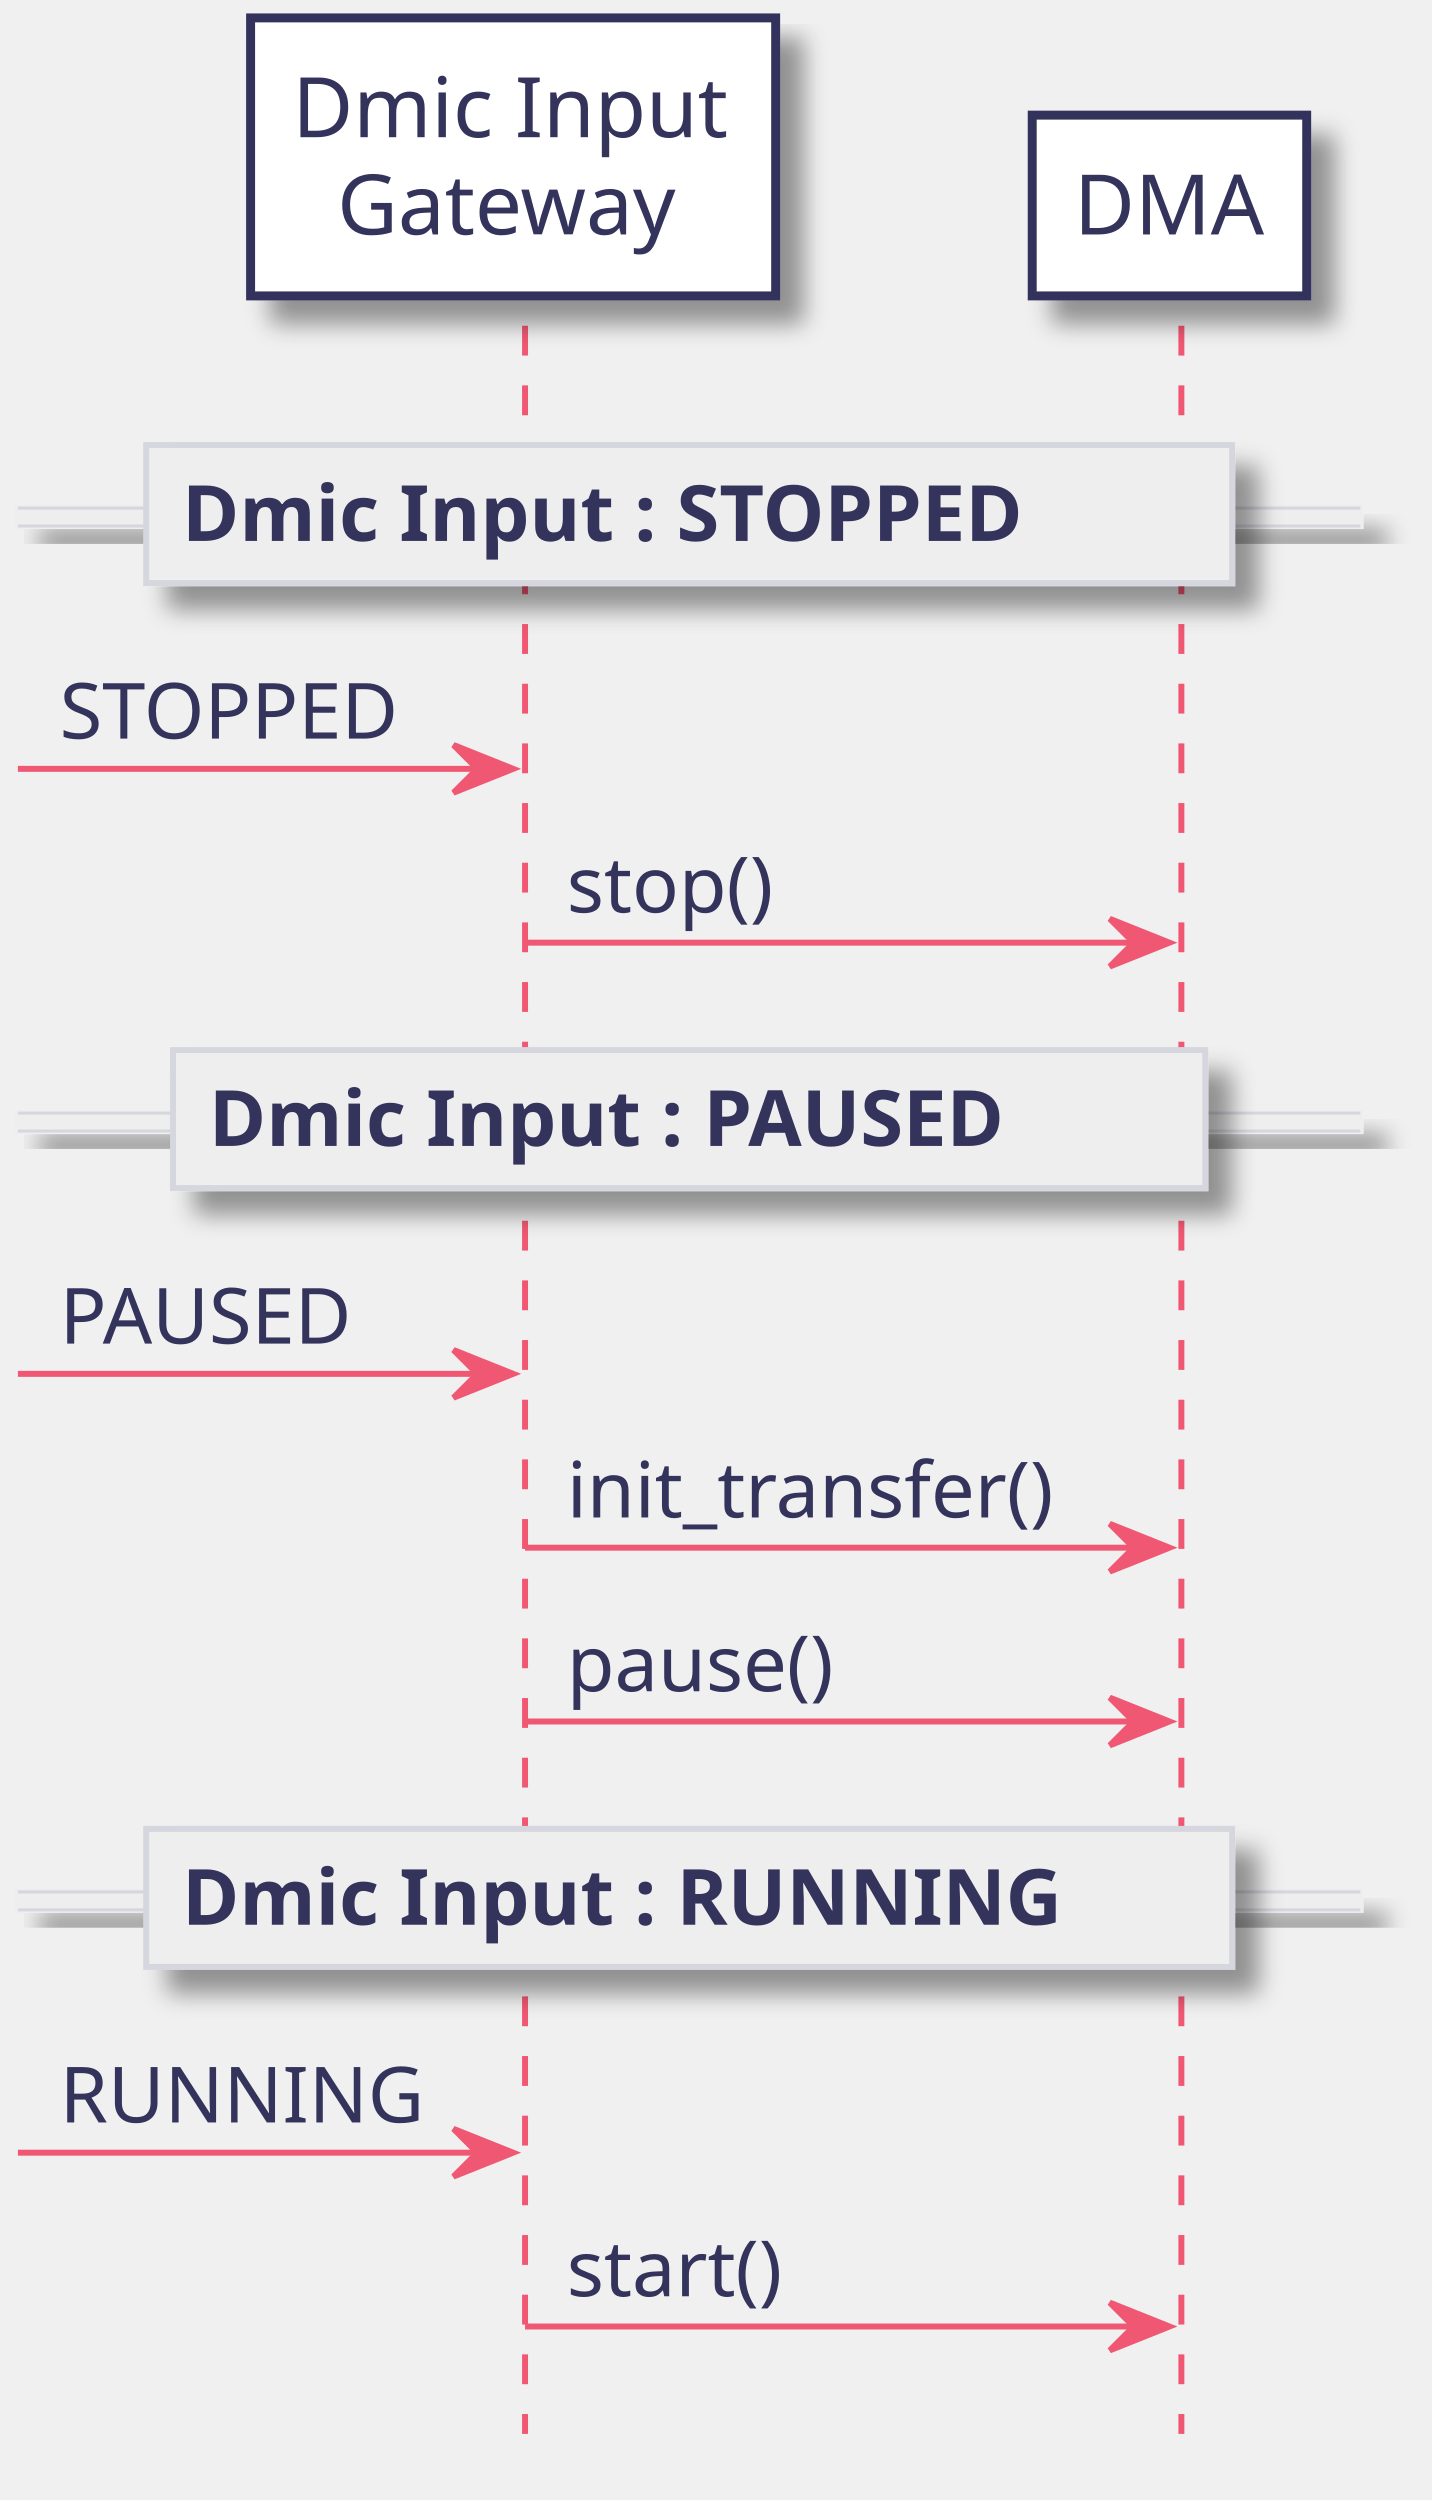
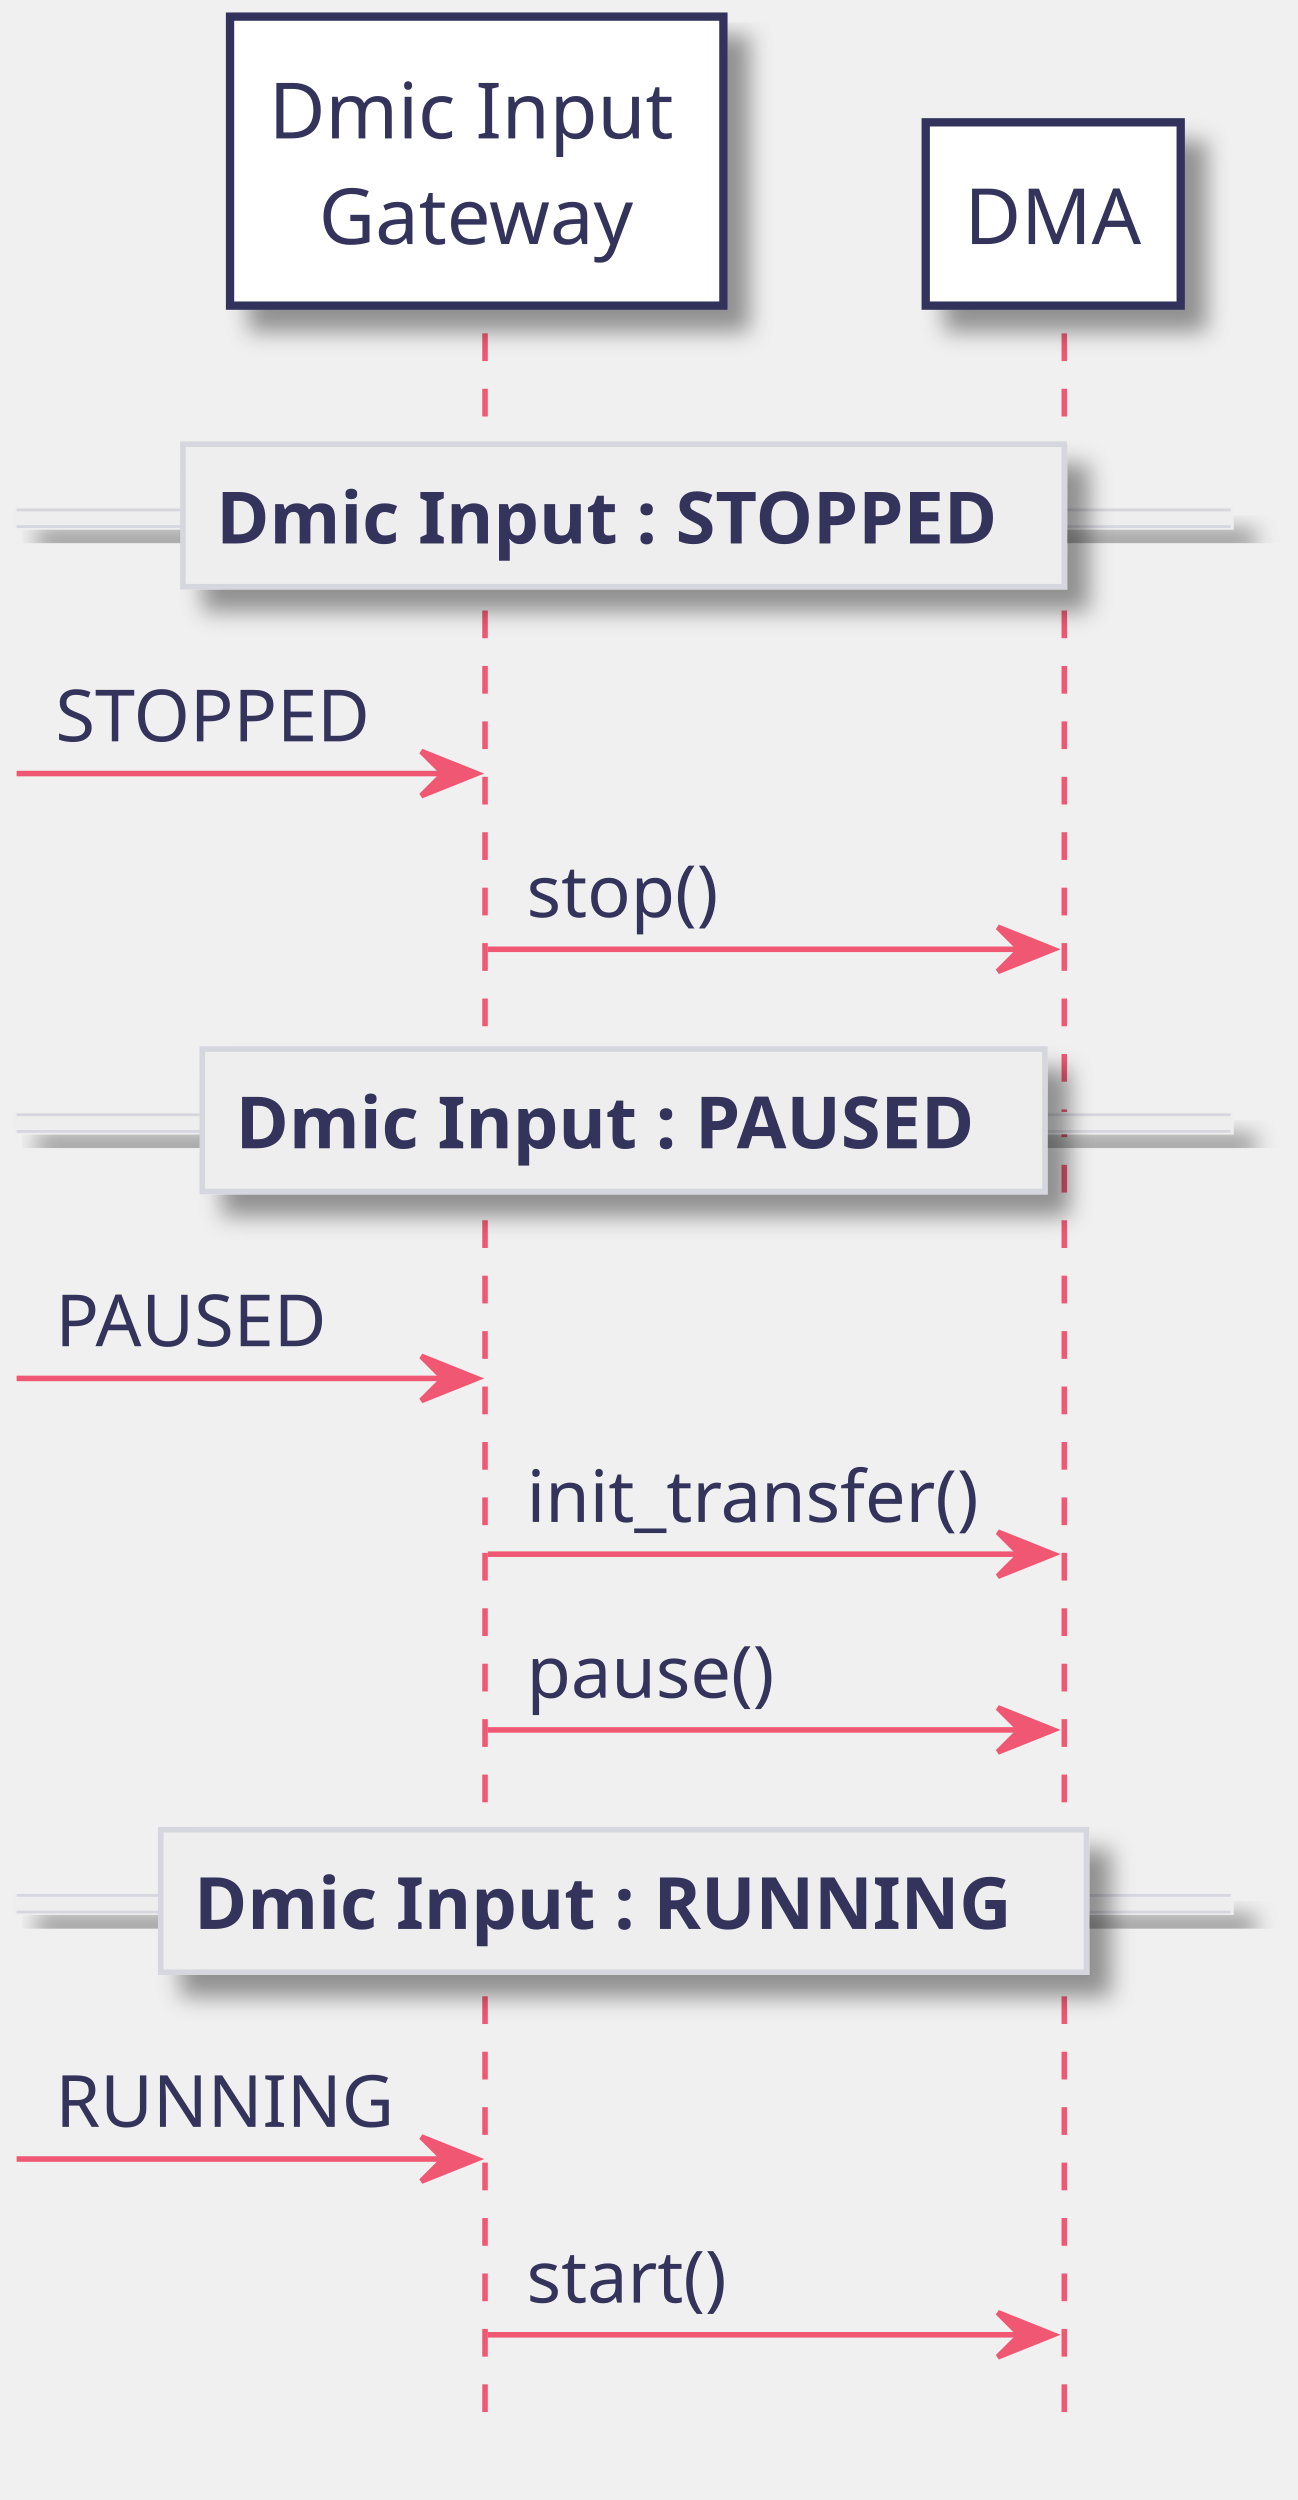
- <svg xmlns="http://www.w3.org/2000/svg" contentScriptType="application/ecmascript" contentStyleType="text/css" height="419px" preserveAspectRatio="none" style="width:240px;height:419px;" version="1.1" viewBox="0 0 240 419" width="240px" zoomAndPan="magnify">
+ <svg xmlns="http://www.w3.org/2000/svg" contentScriptType="application/ecmascript" contentStyleType="text/css" height="451px" preserveAspectRatio="none" style="width:234px;height:451px;" version="1.1" viewBox="0 0 234 451" width="234px" zoomAndPan="magnify">
  <defs>
    <filter height="300%" id="f1pkyeu6le66du" width="300%" x="-1" y="-1">
      <feGaussianBlur result="blurOut" stdDeviation="2.0" />
      <feColorMatrix in="blurOut" result="blurOut2" type="matrix" values="0 0 0 0 0 0 0 0 0 0 0 0 0 0 0 0 0 0 .4 0" />
      <feOffset dx="4.0" dy="4.0" in="blurOut2" result="blurOut3" />
      <feBlend in="SourceGraphic" in2="blurOut3" mode="normal" />
    </filter>
  </defs>
  <g>
-     <line style="stroke: #F05772; stroke-width: 1.0; stroke-dasharray: 5.0,5.0;" x1="88" x2="88" y1="54.594" y2="407.922" />
-     <line style="stroke: #F05772; stroke-width: 1.0; stroke-dasharray: 5.0,5.0;" x1="198" x2="198" y1="54.594" y2="407.922" />
-     <rect fill="#FFFFFF" filter="url(#f1pkyeu6le66du)" height="46.594" style="stroke: #33335B; stroke-width: 1.5;" width="88" x="42" y="3" />
-     <text fill="#33335B" font-family="sans-serif" font-size="14" lengthAdjust="spacingAndGlyphs" textLength="74" x="49" y="22.995">Dmic Input</text>
-     <text fill="#33335B" font-family="sans-serif" font-size="14" lengthAdjust="spacingAndGlyphs" textLength="59" x="56.5" y="39.292">Gateway</text>
-     <rect fill="#FFFFFF" filter="url(#f1pkyeu6le66du)" height="30.297" style="stroke: #33335B; stroke-width: 1.5;" width="46" x="173" y="19.297" />
-     <text fill="#33335B" font-family="sans-serif" font-size="14" lengthAdjust="spacingAndGlyphs" textLength="32" x="180" y="39.292">DMA</text>
-     <rect fill="#EEEEEE" filter="url(#f1pkyeu6le66du)" height="3" style="stroke: #EEEEEE; stroke-width: 1.0;" width="225" x="3" y="85.16" />
-     <line style="stroke: #D6D6DE; stroke-width: 0.5;" x1="3" x2="228" y1="85.16" y2="85.16" />
-     <line style="stroke: #D6D6DE; stroke-width: 0.5;" x1="3" x2="228" y1="88.16" y2="88.16" />
-     <rect fill="#EEEEEE" filter="url(#f1pkyeu6le66du)" height="23.133" style="stroke: #D6D6DE; stroke-width: 1.0;" width="182" x="24.5" y="74.594" />
-     <text fill="#33335B" font-family="sans-serif" font-size="13" font-weight="bold" lengthAdjust="spacingAndGlyphs" textLength="163" x="30.5" y="90.661">Dmic Input : STOPPED</text>
-     <polygon fill="#F05772" points="76,124.859,86,128.859,76,132.859,80,128.859" style="stroke: #F05772; stroke-width: 1.0;" />
-     <line style="stroke: #F05772; stroke-width: 1.0;" x1="3" x2="82" y1="128.859" y2="128.859" />
-     <text fill="#33335B" font-family="sans-serif" font-size="13" lengthAdjust="spacingAndGlyphs" textLength="60" x="10" y="123.793">STOPPED</text>
-     <polygon fill="#F05772" points="186,153.992,196,157.992,186,161.992,190,157.992" style="stroke: #F05772; stroke-width: 1.0;" />
-     <line style="stroke: #F05772; stroke-width: 1.0;" x1="88" x2="192" y1="157.992" y2="157.992" />
-     <text fill="#33335B" font-family="sans-serif" font-size="13" lengthAdjust="spacingAndGlyphs" textLength="38" x="95" y="152.926">stop()</text>
-     <rect fill="#EEEEEE" filter="url(#f1pkyeu6le66du)" height="3" style="stroke: #EEEEEE; stroke-width: 1.0;" width="225" x="3" y="186.559" />
-     <line style="stroke: #D6D6DE; stroke-width: 0.5;" x1="3" x2="228" y1="186.559" y2="186.559" />
-     <line style="stroke: #D6D6DE; stroke-width: 0.5;" x1="3" x2="228" y1="189.559" y2="189.559" />
-     <rect fill="#EEEEEE" filter="url(#f1pkyeu6le66du)" height="23.133" style="stroke: #D6D6DE; stroke-width: 1.0;" width="173" x="29" y="175.992" />
-     <text fill="#33335B" font-family="sans-serif" font-size="13" font-weight="bold" lengthAdjust="spacingAndGlyphs" textLength="154" x="35" y="192.059">Dmic Input : PAUSED</text>
-     <polygon fill="#F05772" points="76,226.258,86,230.258,76,234.258,80,230.258" style="stroke: #F05772; stroke-width: 1.0;" />
-     <line style="stroke: #F05772; stroke-width: 1.0;" x1="3" x2="82" y1="230.258" y2="230.258" />
-     <text fill="#33335B" font-family="sans-serif" font-size="13" lengthAdjust="spacingAndGlyphs" textLength="54" x="10" y="225.192">PAUSED</text>
-     <polygon fill="#F05772" points="186,255.391,196,259.391,186,263.391,190,259.391" style="stroke: #F05772; stroke-width: 1.0;" />
-     <line style="stroke: #F05772; stroke-width: 1.0;" x1="88" x2="192" y1="259.391" y2="259.391" />
-     <text fill="#33335B" font-family="sans-serif" font-size="13" lengthAdjust="spacingAndGlyphs" textLength="86" x="95" y="254.325">init_transfer()</text>
-     <polygon fill="#F05772" points="186,284.523,196,288.523,186,292.523,190,288.523" style="stroke: #F05772; stroke-width: 1.0;" />
-     <line style="stroke: #F05772; stroke-width: 1.0;" x1="88" x2="192" y1="288.523" y2="288.523" />
-     <text fill="#33335B" font-family="sans-serif" font-size="13" lengthAdjust="spacingAndGlyphs" textLength="49" x="95" y="283.457">pause()</text>
-     <rect fill="#EEEEEE" filter="url(#f1pkyeu6le66du)" height="3" style="stroke: #EEEEEE; stroke-width: 1.0;" width="225" x="3" y="317.09" />
-     <line style="stroke: #D6D6DE; stroke-width: 0.5;" x1="3" x2="228" y1="317.09" y2="317.09" />
-     <line style="stroke: #D6D6DE; stroke-width: 0.5;" x1="3" x2="228" y1="320.09" y2="320.09" />
-     <rect fill="#EEEEEE" filter="url(#f1pkyeu6le66du)" height="23.133" style="stroke: #D6D6DE; stroke-width: 1.0;" width="182" x="24.5" y="306.523" />
-     <text fill="#33335B" font-family="sans-serif" font-size="13" font-weight="bold" lengthAdjust="spacingAndGlyphs" textLength="163" x="30.5" y="322.59">Dmic Input : RUNNING</text>
-     <polygon fill="#F05772" points="76,356.789,86,360.789,76,364.789,80,360.789" style="stroke: #F05772; stroke-width: 1.0;" />
-     <line style="stroke: #F05772; stroke-width: 1.0;" x1="3" x2="82" y1="360.789" y2="360.789" />
-     <text fill="#33335B" font-family="sans-serif" font-size="13" lengthAdjust="spacingAndGlyphs" textLength="61" x="10" y="355.723">RUNNING</text>
-     <polygon fill="#F05772" points="186,385.922,196,389.922,186,393.922,190,389.922" style="stroke: #F05772; stroke-width: 1.0;" />
-     <line style="stroke: #F05772; stroke-width: 1.0;" x1="88" x2="192" y1="389.922" y2="389.922" />
-     <text fill="#33335B" font-family="sans-serif" font-size="13" lengthAdjust="spacingAndGlyphs" textLength="40" x="95" y="384.856">start()</text>
+     <line style="stroke: #F05772; stroke-width: 1.0; stroke-dasharray: 5.0,5.0;" x1="87.5" x2="87.5" y1="60.136" y2="439.196" />
+     <line style="stroke: #F05772; stroke-width: 1.0; stroke-dasharray: 5.0,5.0;" x1="192" x2="192" y1="60.136" y2="439.196" />
+     <rect fill="#FFFFFF" filter="url(#f1pkyeu6le66du)" height="52.136" style="stroke: #33335B; stroke-width: 1.5;" width="89" x="41.5" y="3" />
+     <text fill="#33335B" font-family="sans-serif" font-size="14" lengthAdjust="spacingAndGlyphs" textLength="75" x="48.5" y="24.966">Dmic Input</text>
+     <text fill="#33335B" font-family="sans-serif" font-size="14" lengthAdjust="spacingAndGlyphs" textLength="57" x="57.5" y="44.034">Gateway</text>
+     <rect fill="#FFFFFF" filter="url(#f1pkyeu6le66du)" height="33.068" style="stroke: #33335B; stroke-width: 1.5;" width="46" x="167" y="22.068" />
+     <text fill="#33335B" font-family="sans-serif" font-size="14" lengthAdjust="spacingAndGlyphs" textLength="32" x="174" y="44.034">DMA</text>
+     <rect fill="#EEEEEE" filter="url(#f1pkyeu6le66du)" height="3" style="stroke: #EEEEEE; stroke-width: 1.0;" width="219" x="3" y="91.989" />
+     <line style="stroke: #D6D6DE; stroke-width: 0.5;" x1="3" x2="222" y1="91.989" y2="91.989" />
+     <line style="stroke: #D6D6DE; stroke-width: 0.5;" x1="3" x2="222" y1="94.989" y2="94.989" />
+     <rect fill="#EEEEEE" filter="url(#f1pkyeu6le66du)" height="25.706" style="stroke: #D6D6DE; stroke-width: 1.0;" width="159" x="33" y="80.136" />
+     <text fill="#33335B" font-family="sans-serif" font-size="13" font-weight="bold" lengthAdjust="spacingAndGlyphs" textLength="142" x="39" y="98.033">Dmic Input : STOPPED</text>
+     <polygon fill="#F05772" points="76,135.548,86,139.548,76,143.548,80,139.548" style="stroke: #F05772; stroke-width: 1.0;" />
+     <line style="stroke: #F05772; stroke-width: 1.0;" x1="3" x2="82" y1="139.548" y2="139.548" />
+     <text fill="#33335B" font-family="sans-serif" font-size="13" lengthAdjust="spacingAndGlyphs" textLength="56" x="10" y="133.739">STOPPED</text>
+     <polygon fill="#F05772" points="180,167.254,190,171.254,180,175.254,184,171.254" style="stroke: #F05772; stroke-width: 1.0;" />
+     <line style="stroke: #F05772; stroke-width: 1.0;" x1="88" x2="186" y1="171.254" y2="171.254" />
+     <text fill="#33335B" font-family="sans-serif" font-size="13" lengthAdjust="spacingAndGlyphs" textLength="35" x="95" y="165.445">stop()</text>
+     <rect fill="#EEEEEE" filter="url(#f1pkyeu6le66du)" height="3" style="stroke: #EEEEEE; stroke-width: 1.0;" width="219" x="3" y="201.107" />
+     <line style="stroke: #D6D6DE; stroke-width: 0.5;" x1="3" x2="222" y1="201.107" y2="201.107" />
+     <line style="stroke: #D6D6DE; stroke-width: 0.5;" x1="3" x2="222" y1="204.107" y2="204.107" />
+     <rect fill="#EEEEEE" filter="url(#f1pkyeu6le66du)" height="25.706" style="stroke: #D6D6DE; stroke-width: 1.0;" width="152" x="36.5" y="189.254" />
+     <text fill="#33335B" font-family="sans-serif" font-size="13" font-weight="bold" lengthAdjust="spacingAndGlyphs" textLength="135" x="42.5" y="207.151">Dmic Input : PAUSED</text>
+     <polygon fill="#F05772" points="76,244.666,86,248.666,76,252.666,80,248.666" style="stroke: #F05772; stroke-width: 1.0;" />
+     <line style="stroke: #F05772; stroke-width: 1.0;" x1="3" x2="82" y1="248.666" y2="248.666" />
+     <text fill="#33335B" font-family="sans-serif" font-size="13" lengthAdjust="spacingAndGlyphs" textLength="49" x="10" y="242.857">PAUSED</text>
+     <polygon fill="#F05772" points="180,276.372,190,280.372,180,284.372,184,280.372" style="stroke: #F05772; stroke-width: 1.0;" />
+     <line style="stroke: #F05772; stroke-width: 1.0;" x1="88" x2="186" y1="280.372" y2="280.372" />
+     <text fill="#33335B" font-family="sans-serif" font-size="13" lengthAdjust="spacingAndGlyphs" textLength="80" x="95" y="274.563">init_transfer()</text>
+     <polygon fill="#F05772" points="180,308.078,190,312.078,180,316.078,184,312.078" style="stroke: #F05772; stroke-width: 1.0;" />
+     <line style="stroke: #F05772; stroke-width: 1.0;" x1="88" x2="186" y1="312.078" y2="312.078" />
+     <text fill="#33335B" font-family="sans-serif" font-size="13" lengthAdjust="spacingAndGlyphs" textLength="44" x="95" y="306.269">pause()</text>
+     <rect fill="#EEEEEE" filter="url(#f1pkyeu6le66du)" height="3" style="stroke: #EEEEEE; stroke-width: 1.0;" width="219" x="3" y="341.931" />
+     <line style="stroke: #D6D6DE; stroke-width: 0.5;" x1="3" x2="222" y1="341.931" y2="341.931" />
+     <line style="stroke: #D6D6DE; stroke-width: 0.5;" x1="3" x2="222" y1="344.931" y2="344.931" />
+     <rect fill="#EEEEEE" filter="url(#f1pkyeu6le66du)" height="25.706" style="stroke: #D6D6DE; stroke-width: 1.0;" width="167" x="29" y="330.078" />
+     <text fill="#33335B" font-family="sans-serif" font-size="13" font-weight="bold" lengthAdjust="spacingAndGlyphs" textLength="150" x="35" y="347.975">Dmic Input : RUNNING</text>
+     <polygon fill="#F05772" points="76,385.49,86,389.49,76,393.49,80,389.49" style="stroke: #F05772; stroke-width: 1.0;" />
+     <line style="stroke: #F05772; stroke-width: 1.0;" x1="3" x2="82" y1="389.49" y2="389.49" />
+     <text fill="#33335B" font-family="sans-serif" font-size="13" lengthAdjust="spacingAndGlyphs" textLength="61" x="10" y="383.681">RUNNING</text>
+     <polygon fill="#F05772" points="180,417.196,190,421.196,180,425.196,184,421.196" style="stroke: #F05772; stroke-width: 1.0;" />
+     <line style="stroke: #F05772; stroke-width: 1.0;" x1="88" x2="186" y1="421.196" y2="421.196" />
+     <text fill="#33335B" font-family="sans-serif" font-size="13" lengthAdjust="spacingAndGlyphs" textLength="36" x="95" y="415.387">start()</text>
  </g>
</svg>
